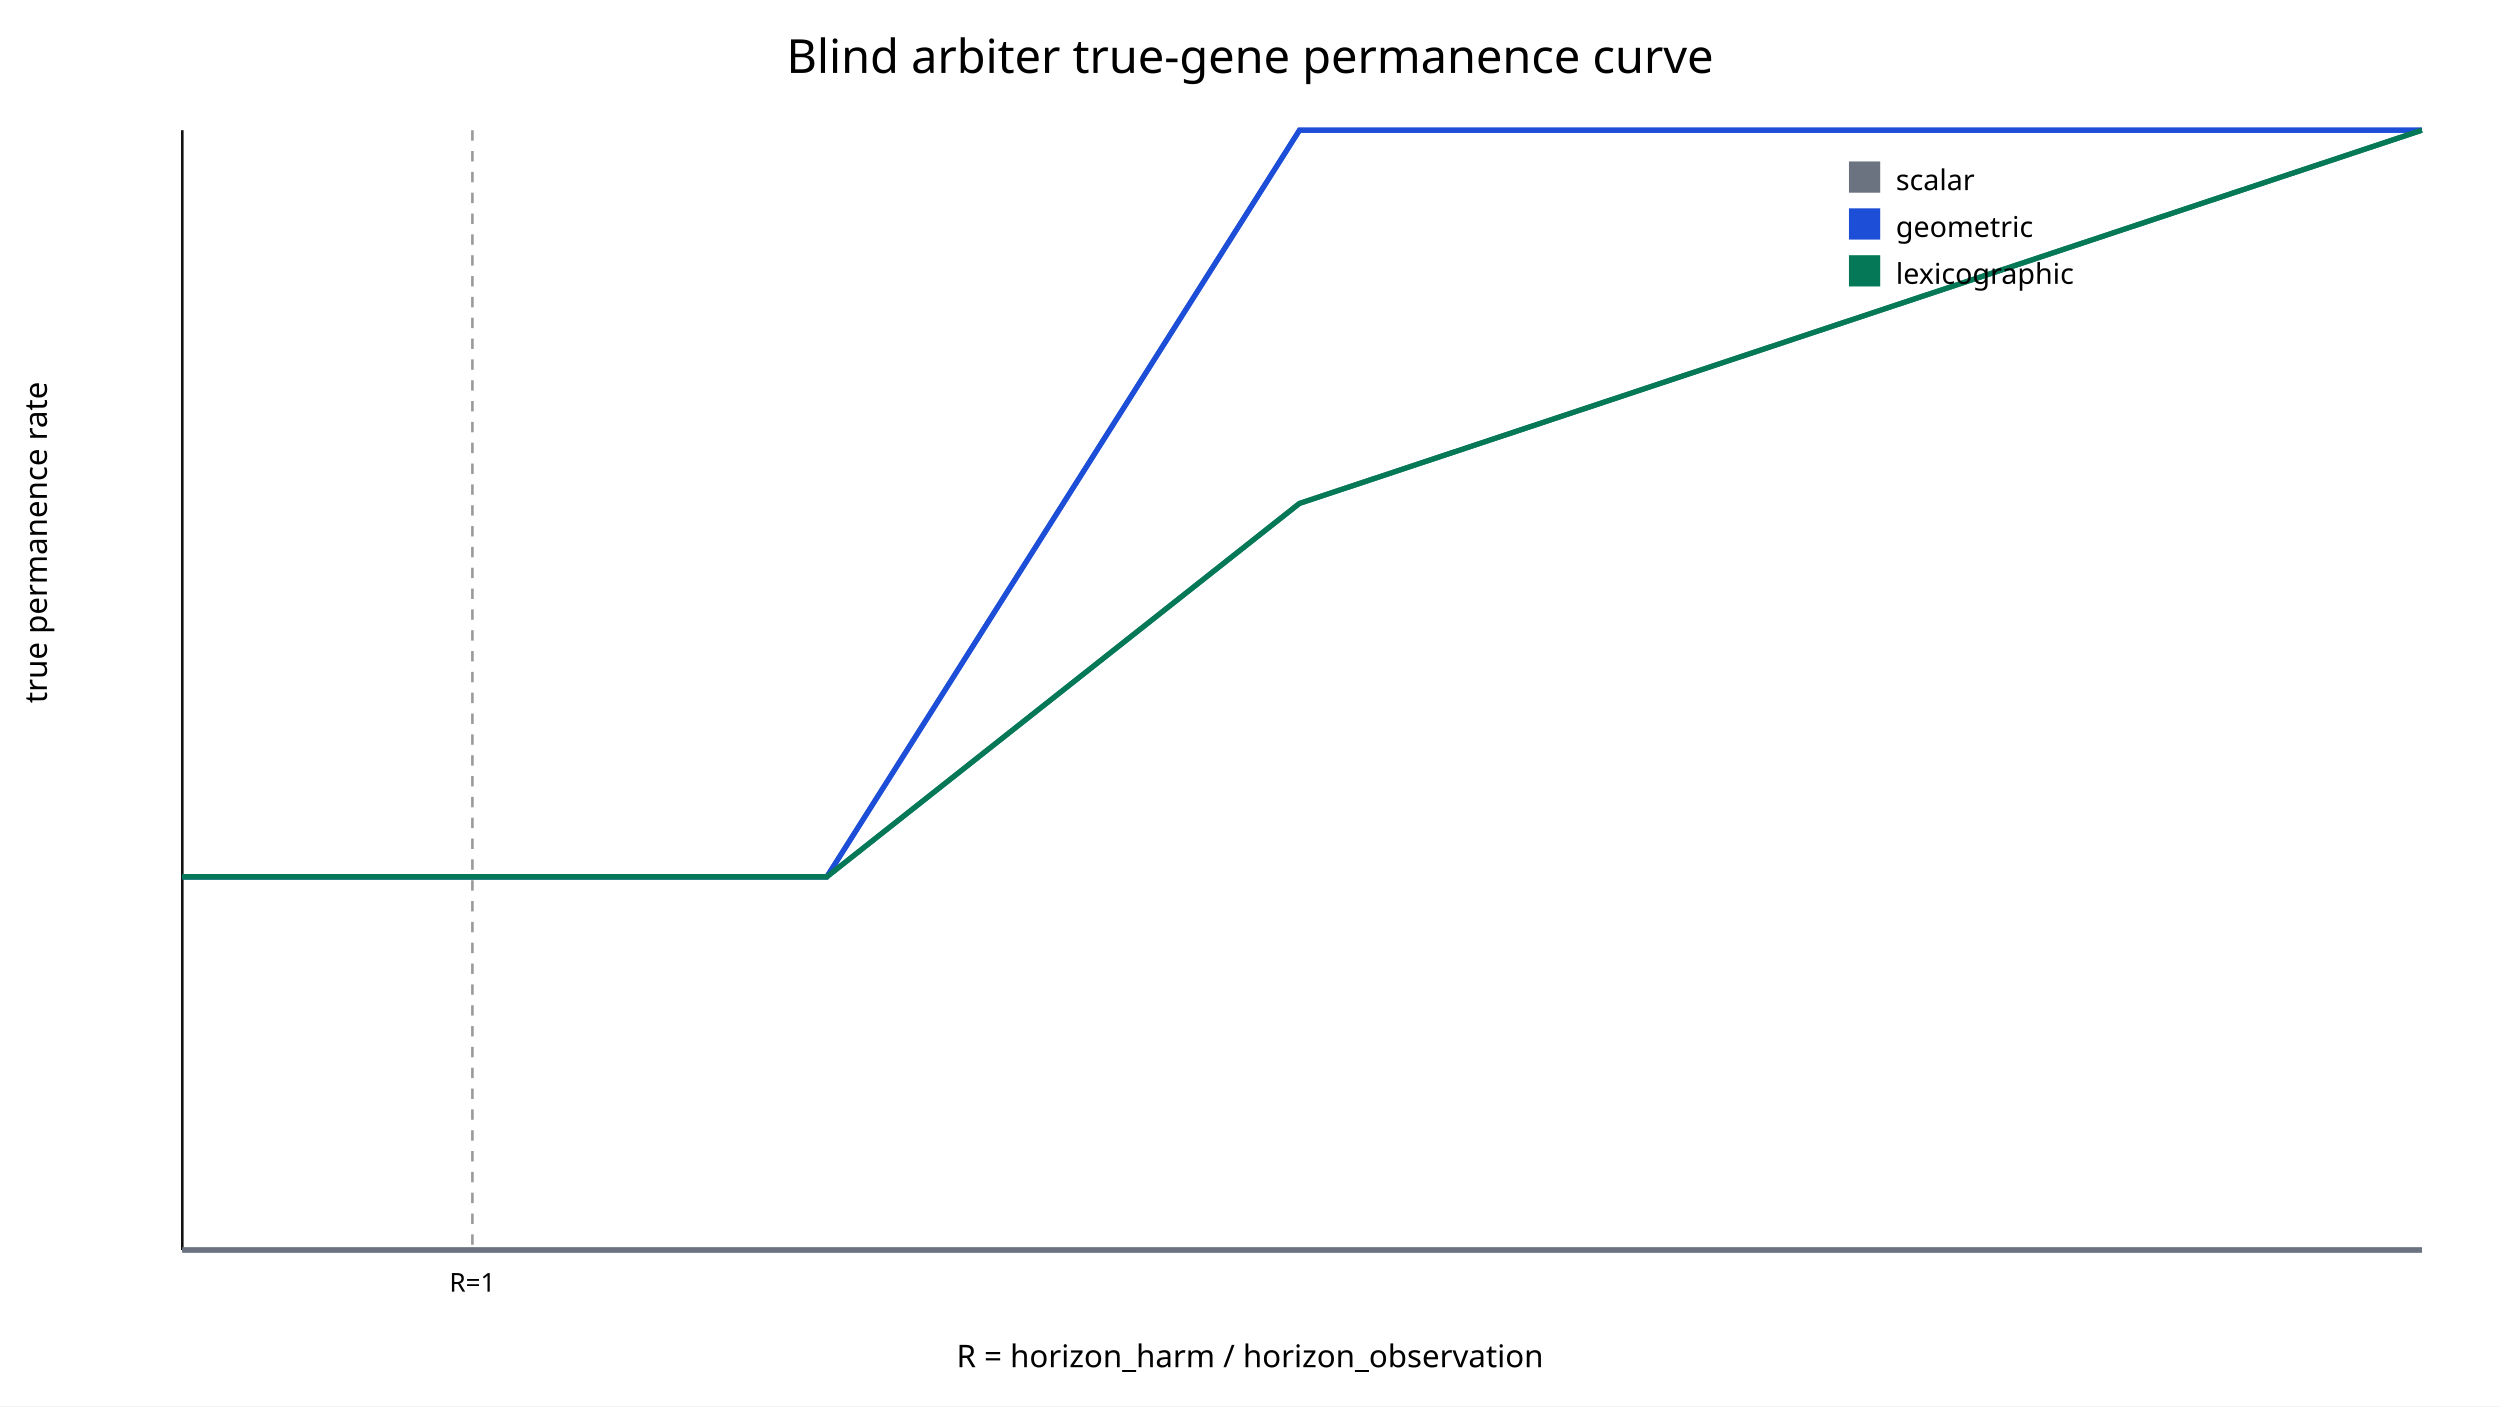
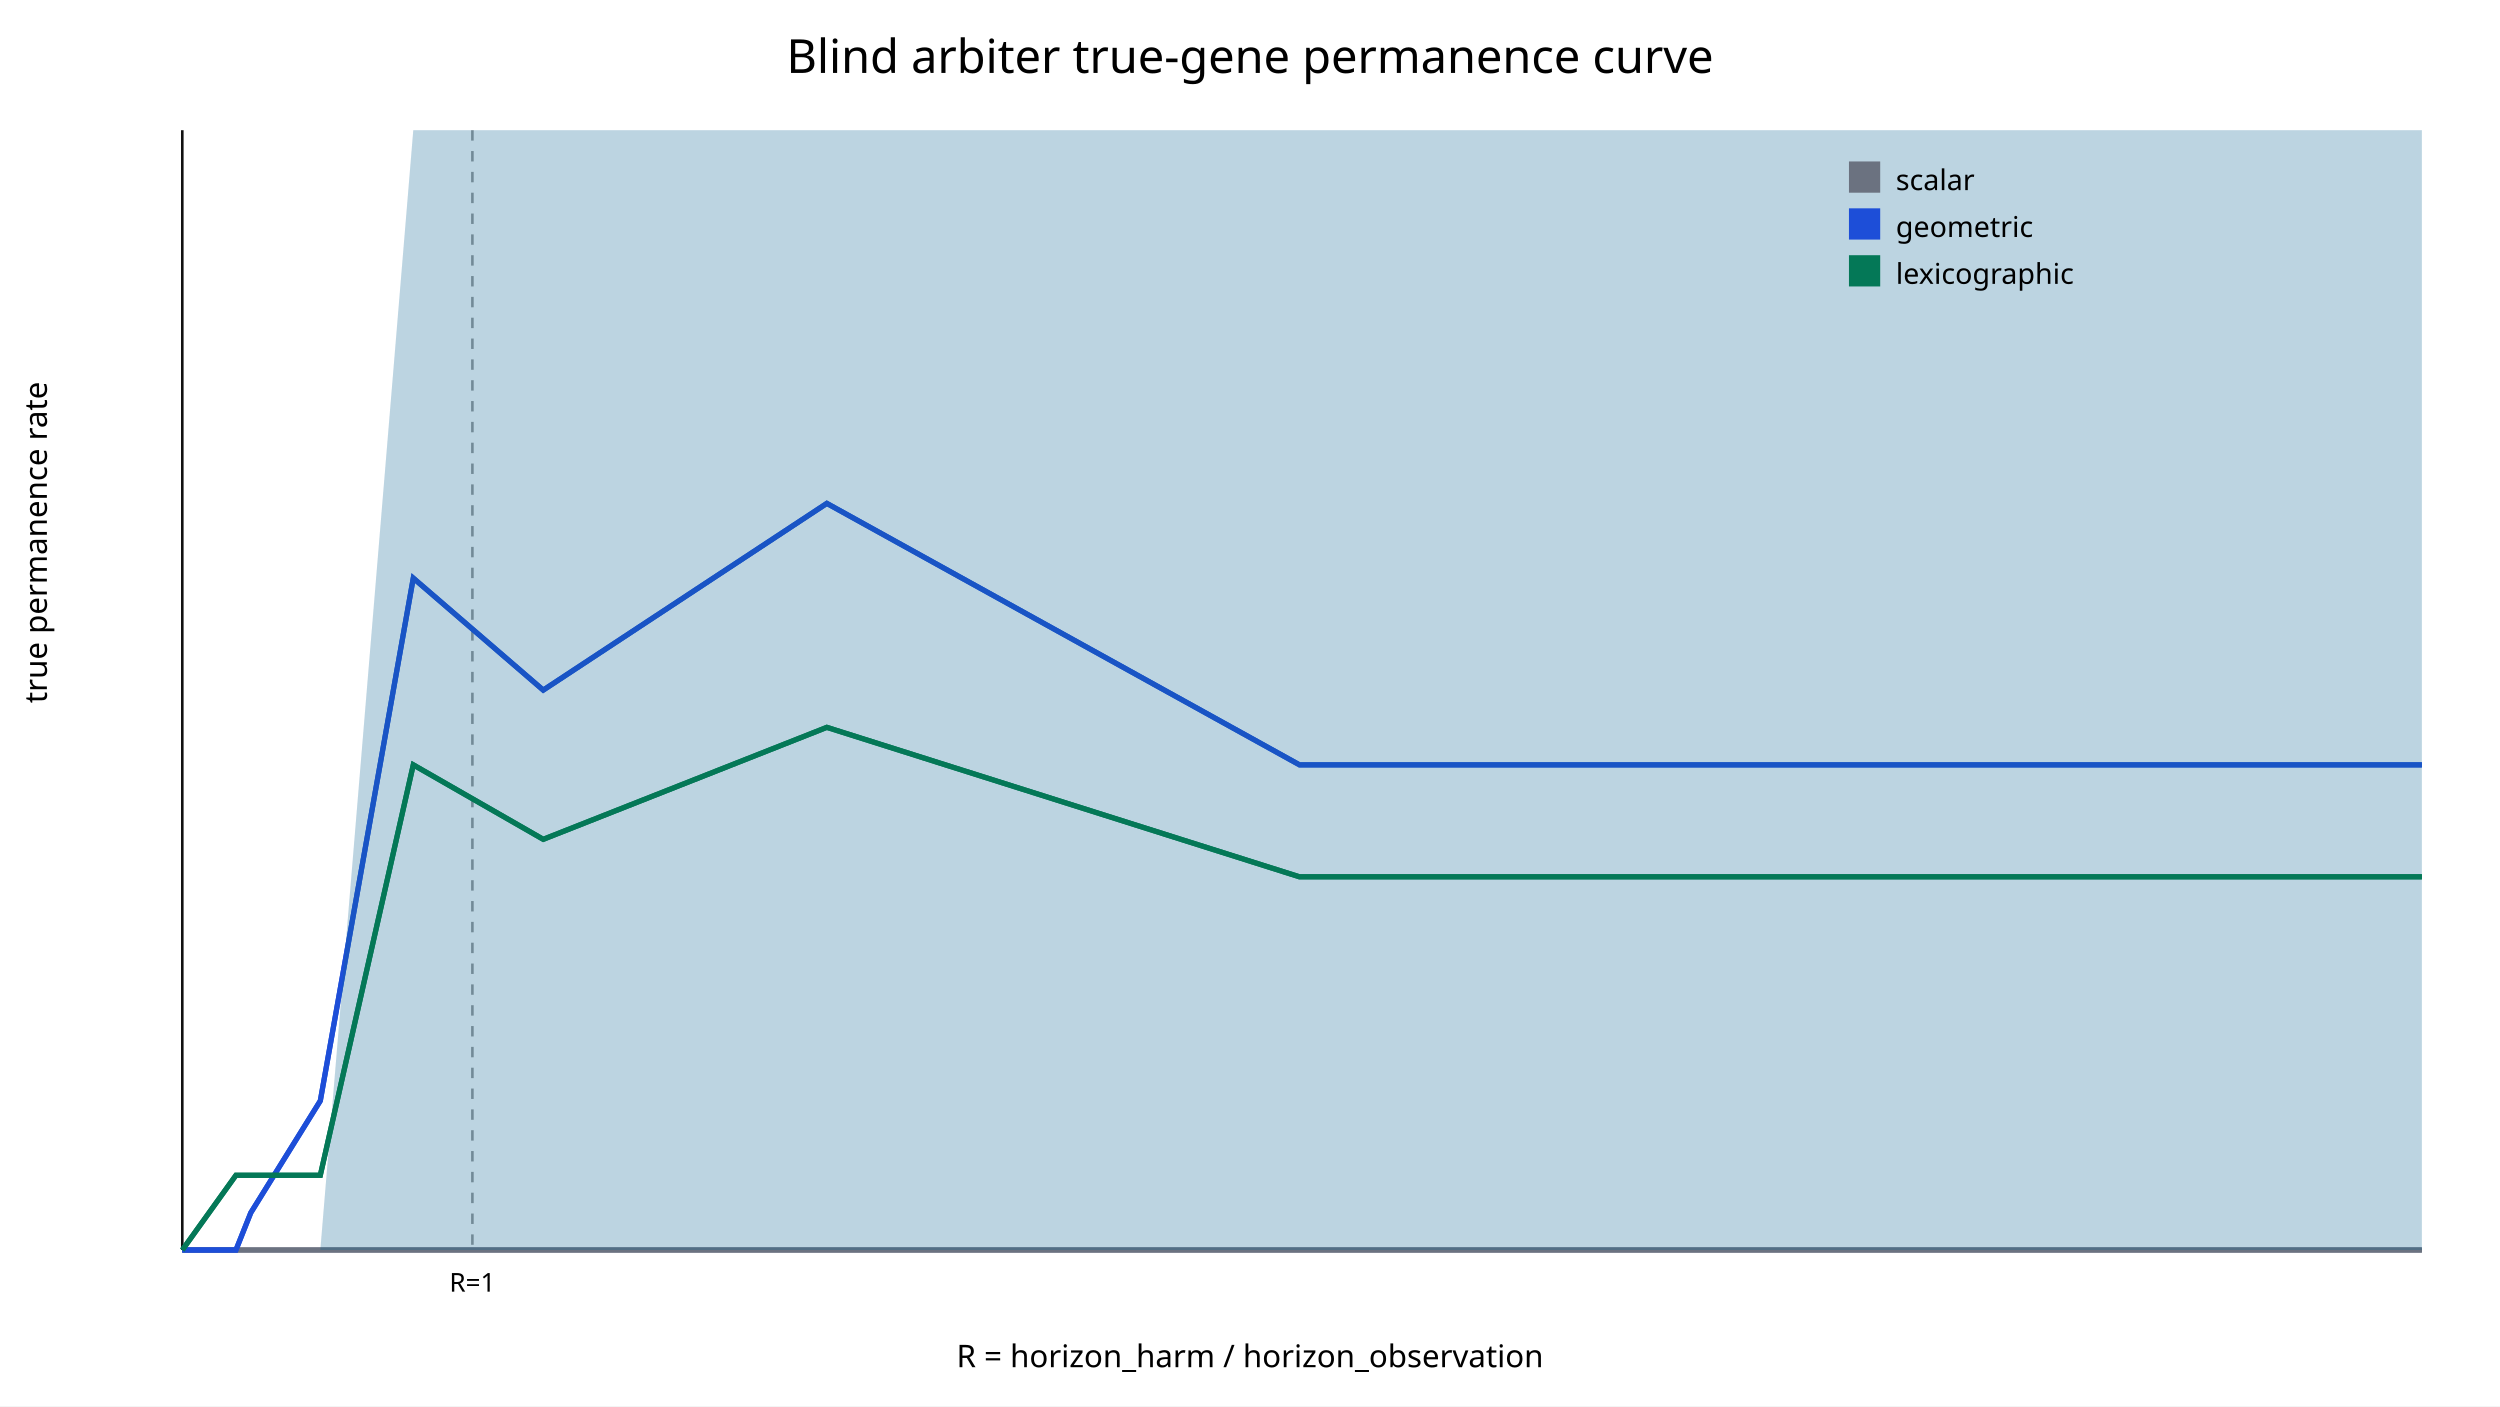
<svg xmlns="http://www.w3.org/2000/svg" width="960" height="540" viewBox="0 0 960 540">
  <rect width="100%" height="100%" fill="white" />
  <text x="480.0" y="28" text-anchor="middle" font-family="sans-serif" font-size="18">Blind arbiter true-gene permanence curve</text>
  <line x1="70" y1="480" x2="930" y2="480" stroke="#111" />
  <line x1="70" y1="50" x2="70" y2="480" stroke="#111" />
  <text x="480.0" y="525" text-anchor="middle" font-family="sans-serif" font-size="12">R = horizon_harm / horizon_observation</text>
  <text x="18" y="270.0" transform="rotate(-90 18 270.0)" font-family="sans-serif" font-size="12">true permanence rate</text>
  <line x1="181.4" y1="50" x2="181.4" y2="480" stroke="#999" stroke-dasharray="4,4" />
  <text x="181.4" y="496" text-anchor="middle" font-family="sans-serif" font-size="10">R=1</text>
  <polyline fill="none" stroke="#6b7280" stroke-width="2" points="70.0,480.0 90.6,480.0 96.3,480.0 123.0,480.0 158.7,480.0 208.6,480.0 317.5,480.0 499.0,480.0 930.0,480.0" />
  <polygon fill="#6b7280" fill-opacity="0.15" stroke="none" points="70.0,480.0 90.6,480.0 96.3,480.0 123.0,480.0 158.7,480.0 208.6,480.0 317.5,480.0 499.0,480.0 930.0,480.0 930.0,480.0 499.0,480.0 317.5,480.0 208.6,480.0 158.7,480.0 123.0,480.0 96.3,480.0 90.6,480.0 70.0,480.0" />
  <polyline fill="none" stroke="#6b7280" stroke-width="2" points="70.0,480.0 90.6,480.0 96.3,480.0 123.0,480.0 158.7,480.0 208.6,480.0 317.5,480.0 499.0,480.0 930.0,480.0" />
-   <polyline fill="none" stroke="#1d4ed8" stroke-width="2" points="70.0,336.7 90.6,336.7 96.3,336.7 123.0,336.7 158.7,336.7 208.6,336.7 317.5,336.7 499.0,50.0 930.0,50.0" />
-   <polygon fill="#1d4ed8" fill-opacity="0.15" stroke="none" points="70.0,480.0 90.6,480.0 96.3,480.0 123.0,480.0 158.7,480.0 208.6,480.0 317.5,480.0 499.0,480.0 930.0,480.0 930.0,480.0 499.0,480.0 317.5,480.0 208.6,480.0 158.7,480.0 123.0,480.0 96.3,480.0 90.6,480.0 70.0,480.0" />
-   <polyline fill="none" stroke="#1d4ed8" stroke-width="2" points="70.0,336.7 90.6,336.7 96.3,336.7 123.0,336.7 158.7,336.7 208.6,336.7 317.5,336.7 499.0,50.0 930.0,50.0" />
-   <polyline fill="none" stroke="#047857" stroke-width="2" points="70.0,336.7 90.6,336.7 96.3,336.7 123.0,336.7 158.7,336.7 208.6,336.7 317.5,336.7 499.0,193.3 930.0,50.0" />
-   <polygon fill="#047857" fill-opacity="0.15" stroke="none" points="70.0,480.0 90.6,480.0 96.3,480.0 123.0,480.0 158.7,480.0 208.6,480.0 317.5,480.0 499.0,480.0 930.0,480.0 930.0,480.0 499.0,480.0 317.5,480.0 208.6,480.0 158.7,480.0 123.0,480.0 96.3,480.0 90.6,480.0 70.0,480.0" />
-   <polyline fill="none" stroke="#047857" stroke-width="2" points="70.0,336.7 90.6,336.7 96.3,336.7 123.0,336.7 158.7,336.7 208.6,336.7 317.5,336.7 499.0,193.3 930.0,50.0" />
+   <polyline fill="none" stroke="#1d4ed8" stroke-width="2" points="70.0,480.0 90.6,480.0 96.3,465.7 123.0,422.7 158.7,222.0 208.6,265.0 317.5,193.3 499.0,293.7 930.0,293.7" />
+   <polygon fill="#1d4ed8" fill-opacity="0.15" stroke="none" points="70.0,480.0 90.6,480.0 96.3,480.0 123.0,480.0 158.7,50.0 208.6,50.0 317.5,50.0 499.0,50.0 930.0,50.0 930.0,480.0 499.0,480.0 317.5,480.0 208.6,480.0 158.7,480.0 123.0,480.0 96.3,480.0 90.6,480.0 70.0,480.0" />
+   <polyline fill="none" stroke="#1d4ed8" stroke-width="2" points="70.0,480.0 90.6,480.0 96.3,465.7 123.0,422.7 158.7,222.0 208.6,265.0 317.5,193.3 499.0,293.7 930.0,293.7" />
+   <polyline fill="none" stroke="#047857" stroke-width="2" points="70.0,480.0 90.6,451.3 96.3,451.3 123.0,451.3 158.7,293.7 208.6,322.3 317.5,279.3 499.0,336.7 930.0,336.7" />
+   <polygon fill="#047857" fill-opacity="0.15" stroke="none" points="70.0,480.0 90.6,480.0 96.3,480.0 123.0,480.0 158.7,50.0 208.6,50.0 317.5,50.0 499.0,50.0 930.0,50.0 930.0,480.0 499.0,480.0 317.5,480.0 208.6,480.0 158.7,480.0 123.0,480.0 96.3,480.0 90.6,480.0 70.0,480.0" />
+   <polyline fill="none" stroke="#047857" stroke-width="2" points="70.0,480.0 90.6,451.3 96.3,451.3 123.0,451.3 158.7,293.7 208.6,322.3 317.5,279.3 499.0,336.7 930.0,336.7" />
  <rect x="710" y="62" width="12" height="12" fill="#6b7280" />
  <text x="728" y="73" font-family="sans-serif" font-size="11">scalar</text>
  <rect x="710" y="80" width="12" height="12" fill="#1d4ed8" />
  <text x="728" y="91" font-family="sans-serif" font-size="11">geometric</text>
  <rect x="710" y="98" width="12" height="12" fill="#047857" />
  <text x="728" y="109" font-family="sans-serif" font-size="11">lexicographic</text>
</svg>
